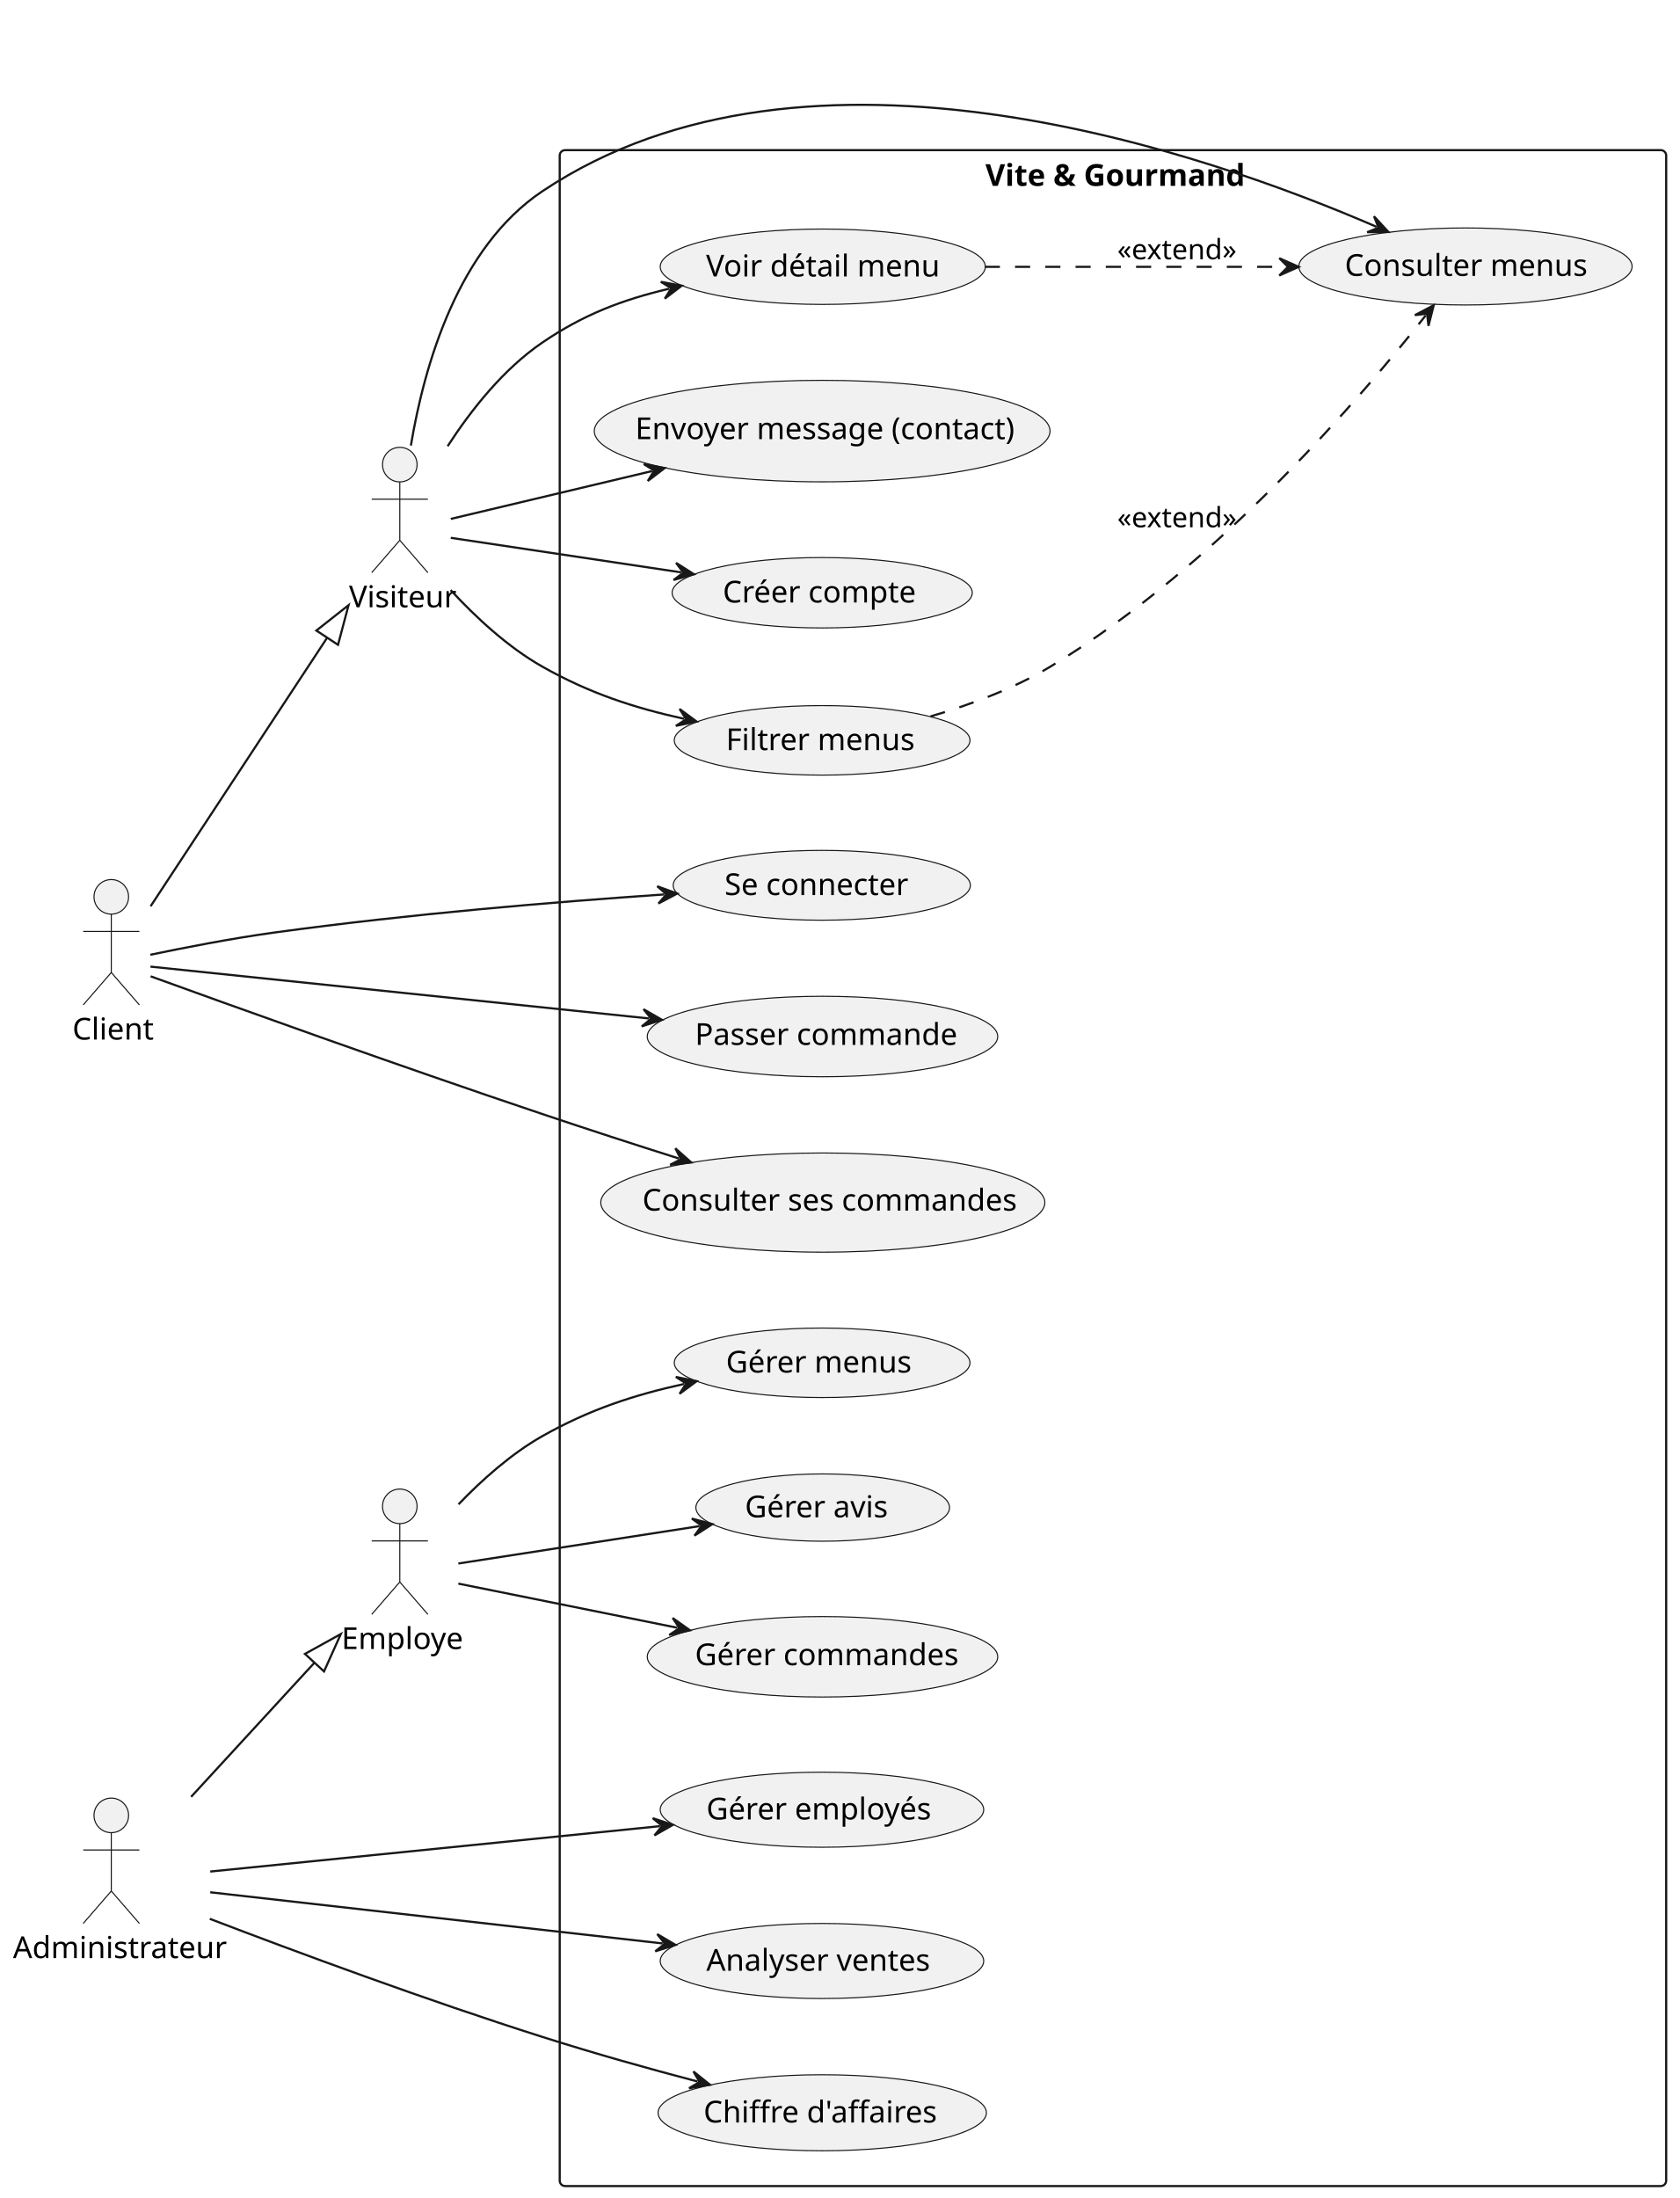
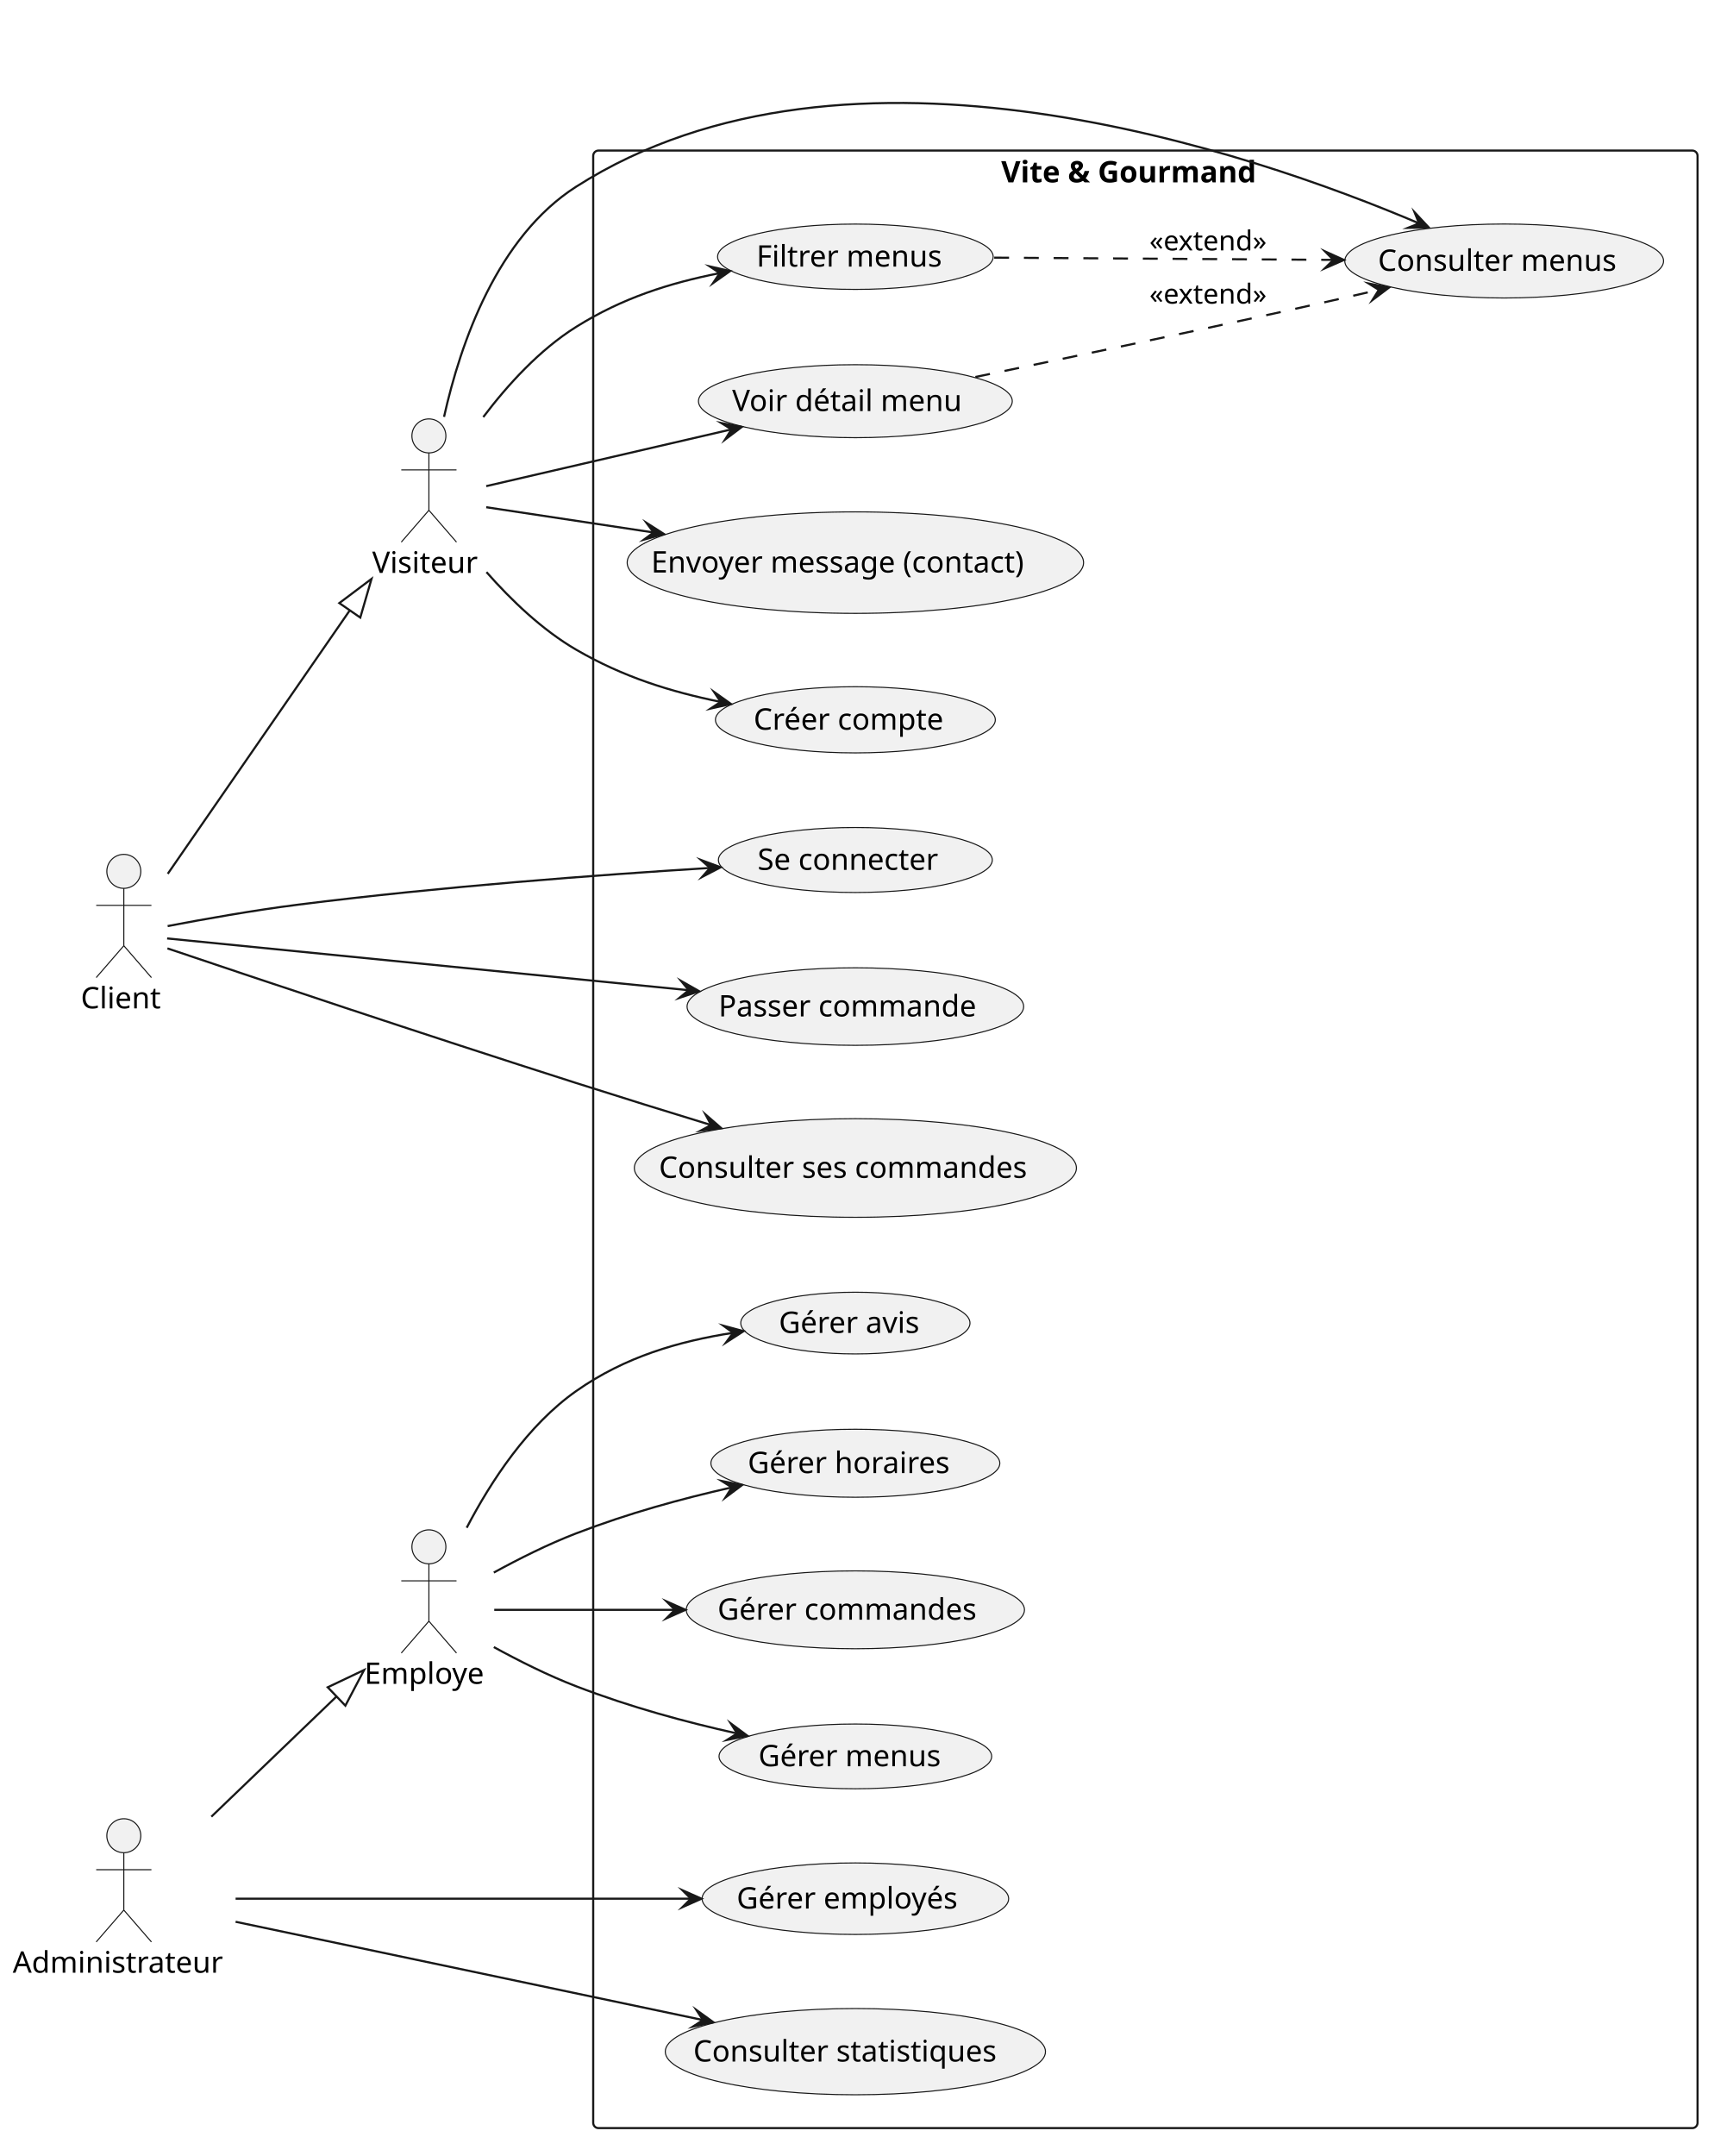
- <svg xmlns="http://www.w3.org/2000/svg" contentStyleType="text/css" height="1017px" preserveAspectRatio="none" style="width:777px;height:1017px;background:#FFFFFF;" version="1.1" viewBox="0 0 777 1017" width="777px" zoomAndPan="magnify">
+ <svg xmlns="http://www.w3.org/2000/svg" contentStyleType="text/css" data-diagram-type="DESCRIPTION" height="1015px" preserveAspectRatio="none" style="width:813px;height:1015px;background:#FFFFFF;" version="1.1" viewBox="0 0 813 1015" width="813px" zoomAndPan="magnify">
  <defs />
  <g>
-     <g id="cluster_Vite &amp; Gourmand">
-       <rect fill="none" height="942" rx="2.5" ry="2.5" style="stroke:#181818;stroke-width:1.0;" width="512" x="259" y="69.47" />
-       <text fill="#000000" font-family="sans-serif" font-size="14" font-weight="bold" lengthAdjust="spacing" textLength="118" x="456" y="86.003">Vite &amp; Gourmand</text>
+     <g class="cluster" data-qualified-name="Vite . Gourmand" data-source-line="17" id="ent0007">
+       <rect fill="none" height="931" rx="2.5" ry="2.5" style="stroke:#181818;stroke-width:1;" width="520.02" x="279.33" y="70.87" />
+       <text fill="#000000" font-family="sans-serif" font-size="14" font-weight="700" lengthAdjust="spacing" textLength="135.782" x="471.449" y="85.865">Vite &amp; Gourmand</text>
    </g>
-     <g id="elem_UC1">
-       <ellipse cx="678.12" cy="123.294" fill="#F1F1F1" rx="77.12" ry="17.824" style="stroke:#181818;stroke-width:0.5;" />
-       <text fill="#000000" font-family="sans-serif" font-size="14" lengthAdjust="spacing" textLength="107" x="622.278" y="127.656">Consulter menus</text>
+     <g class="entity" data-qualified-name="Vite . Gourmand.UC1" data-source-line="20" id="ent0008">
+       <ellipse cx="708.289" cy="122.872" fill="#F1F1F1" rx="75.059" ry="17.412" style="stroke:#181818;stroke-width:0.5;" />
+       <text fill="#000000" font-family="sans-serif" font-size="14" lengthAdjust="spacing" textLength="118.87" x="648.854" y="127.52">Consulter menus</text>
    </g>
-     <g id="elem_UC2">
-       <ellipse cx="380.428" cy="342.555" fill="#F1F1F1" rx="68.428" ry="16.085" style="stroke:#181818;stroke-width:0.5;" />
-       <text fill="#000000" font-family="sans-serif" font-size="14" lengthAdjust="spacing" textLength="83" x="335.928" y="347.072">Filtrer menus</text>
+     <g class="entity" data-qualified-name="Vite . Gourmand.UC2" data-source-line="21" id="ent0009">
+       <ellipse cx="402.784" cy="120.869" fill="#F1F1F1" rx="64.894" ry="15.379" style="stroke:#181818;stroke-width:0.5;" />
+       <text fill="#000000" font-family="sans-serif" font-size="14" lengthAdjust="spacing" textLength="93.188" x="356.19" y="125.517">Filtrer menus</text>
    </g>
-     <g id="elem_UC3">
-       <ellipse cx="380.726" cy="123.415" fill="#F1F1F1" rx="75.226" ry="17.445" style="stroke:#181818;stroke-width:0.5;" />
-       <text fill="#000000" font-family="sans-serif" font-size="14" lengthAdjust="spacing" textLength="102" x="326.726" y="127.932">Voir détail menu</text>
+     <g class="entity" data-qualified-name="Vite . Gourmand.UC3" data-source-line="22" id="ent0010">
+       <ellipse cx="402.783" cy="188.869" fill="#F1F1F1" rx="73.893" ry="17.179" style="stroke:#181818;stroke-width:0.5;" />
+       <text fill="#000000" font-family="sans-serif" font-size="14" lengthAdjust="spacing" textLength="116.033" x="344.767" y="193.517">Voir détail menu</text>
    </g>
-     <g id="elem_UC4">
-       <ellipse cx="380.442" cy="199.458" fill="#F1F1F1" rx="105.442" ry="23.488" style="stroke:#181818;stroke-width:0.5;" />
-       <text fill="#000000" font-family="sans-serif" font-size="14" lengthAdjust="spacing" textLength="173" x="293.942" y="203.187">Envoyer message (contact)</text>
+     <g class="entity" data-qualified-name="Vite . Gourmand.UC4" data-source-line="23" id="ent0011">
+       <ellipse cx="402.782" cy="264.87" fill="#F1F1F1" rx="107.452" ry="23.89" style="stroke:#181818;stroke-width:0.5;" />
+       <text fill="#000000" font-family="sans-serif" font-size="14" lengthAdjust="spacing" textLength="192.356" x="306.604" y="269.519">Envoyer message (contact)</text>
    </g>
-     <g id="elem_UC5">
-       <ellipse cx="380.457" cy="274.261" fill="#F1F1F1" rx="69.457" ry="16.291" style="stroke:#181818;stroke-width:0.5;" />
-       <text fill="#000000" font-family="sans-serif" font-size="14" lengthAdjust="spacing" textLength="86" x="334.457" y="278.778">Créer compte</text>
+     <g class="entity" data-qualified-name="Vite . Gourmand.UC5" data-source-line="24" id="ent0012">
+       <ellipse cx="402.784" cy="338.871" fill="#F1F1F1" rx="65.904" ry="15.581" style="stroke:#181818;stroke-width:0.5;" />
+       <text fill="#000000" font-family="sans-serif" font-size="14" lengthAdjust="spacing" textLength="95.853" x="354.857" y="343.519">Créer compte</text>
    </g>
-     <g id="elem_UC6">
-       <ellipse cx="380.269" cy="409.624" fill="#F1F1F1" rx="68.769" ry="16.154" style="stroke:#181818;stroke-width:0.5;" />
-       <text fill="#000000" font-family="sans-serif" font-size="14" lengthAdjust="spacing" textLength="84" x="335.269" y="414.14">Se connecter</text>
+     <g class="entity" data-qualified-name="Vite . Gourmand.UC6" data-source-line="27" id="ent0013">
+       <ellipse cx="402.776" cy="404.869" fill="#F1F1F1" rx="64.496" ry="15.299" style="stroke:#181818;stroke-width:0.5;" />
+       <text fill="#000000" font-family="sans-serif" font-size="14" lengthAdjust="spacing" textLength="92.128" x="356.712" y="409.518">Se connecter</text>
    </g>
-     <g id="elem_UC7">
-       <ellipse cx="380.597" cy="479.589" fill="#F1F1F1" rx="81.097" ry="18.619" style="stroke:#181818;stroke-width:0.5;" />
-       <text fill="#000000" font-family="sans-serif" font-size="14" lengthAdjust="spacing" textLength="117" x="321.584" y="483.468">Passer commande</text>
+     <g class="entity" data-qualified-name="Vite . Gourmand.UC7" data-source-line="28" id="ent0014">
+       <ellipse cx="402.776" cy="473.871" fill="#F1F1F1" rx="79.256" ry="18.251" style="stroke:#181818;stroke-width:0.5;" />
+       <text fill="#000000" font-family="sans-serif" font-size="14" lengthAdjust="spacing" textLength="128.919" x="338.316" y="478.52">Passer commande</text>
    </g>
-     <g id="elem_UC8">
-       <ellipse cx="380.741" cy="556.418" fill="#F1F1F1" rx="102.741" ry="22.948" style="stroke:#181818;stroke-width:0.5;" />
-       <text fill="#000000" font-family="sans-serif" font-size="14" lengthAdjust="spacing" textLength="167" x="297.241" y="560.147">Consulter ses commandes</text>
+     <g class="entity" data-qualified-name="Vite . Gourmand.UC8" data-source-line="29" id="ent0015">
+       <ellipse cx="402.782" cy="549.866" fill="#F1F1F1" rx="104.082" ry="23.216" style="stroke:#181818;stroke-width:0.5;" />
+       <text fill="#000000" font-family="sans-serif" font-size="14" lengthAdjust="spacing" textLength="185.015" x="310.274" y="554.515">Consulter ses commandes</text>
    </g>
-     <g id="elem_UC9">
-       <ellipse cx="380.597" cy="766.589" fill="#F1F1F1" rx="81.097" ry="18.619" style="stroke:#181818;stroke-width:0.5;" />
-       <text fill="#000000" font-family="sans-serif" font-size="14" lengthAdjust="spacing" textLength="117" x="321.584" y="770.468">Gérer commandes</text>
+     <g class="entity" data-qualified-name="Vite . Gourmand.UC9" data-source-line="32" id="ent0016">
+       <ellipse cx="402.778" cy="757.867" fill="#F1F1F1" rx="79.638" ry="18.328" style="stroke:#181818;stroke-width:0.5;" />
+       <text fill="#000000" font-family="sans-serif" font-size="14" lengthAdjust="spacing" textLength="129.821" x="337.867" y="762.516">Gérer commandes</text>
    </g>
-     <g id="elem_UC10">
-       <ellipse cx="380.428" cy="630.556" fill="#F1F1F1" rx="68.428" ry="16.085" style="stroke:#181818;stroke-width:0.5;" />
-       <text fill="#000000" font-family="sans-serif" font-size="14" lengthAdjust="spacing" textLength="83" x="335.928" y="635.072">Gérer menus</text>
+     <g class="entity" data-qualified-name="Vite . Gourmand.UC10" data-source-line="33" id="ent0017">
+       <ellipse cx="402.777" cy="826.87" fill="#F1F1F1" rx="64.198" ry="15.239" style="stroke:#181818;stroke-width:0.5;" />
+       <text fill="#000000" font-family="sans-serif" font-size="14" lengthAdjust="spacing" textLength="91.328" x="357.113" y="831.518">Gérer menus</text>
    </g>
-     <g id="elem_UC11">
-       <ellipse cx="380.691" cy="697.543" fill="#F1F1F1" rx="58.691" ry="15.573" style="stroke:#181818;stroke-width:0.5;" />
-       <text fill="#000000" font-family="sans-serif" font-size="14" lengthAdjust="spacing" textLength="66" x="344.691" y="702.059">Gérer avis</text>
+     <g class="entity" data-qualified-name="Vite . Gourmand.UC11" data-source-line="34" id="ent0018">
+       <ellipse cx="402.782" cy="622.874" fill="#F1F1F1" rx="53.972" ry="14.524" style="stroke:#181818;stroke-width:0.5;" />
+       <text fill="#000000" font-family="sans-serif" font-size="14" lengthAdjust="spacing" textLength="72.085" x="366.739" y="627.522">Gérer avis</text>
    </g>
-     <g id="elem_UC12">
-       <ellipse cx="380.353" cy="837.341" fill="#F1F1F1" rx="74.853" ry="17.37" style="stroke:#181818;stroke-width:0.5;" />
-       <text fill="#000000" font-family="sans-serif" font-size="14" lengthAdjust="spacing" textLength="101" x="326.853" y="841.857">Gérer employés</text>
+     <g class="entity" data-qualified-name="Vite . Gourmand.UC12" data-source-line="35" id="ent0019">
+       <ellipse cx="402.777" cy="688.865" fill="#F1F1F1" rx="68.027" ry="16.006" style="stroke:#181818;stroke-width:0.5;" />
+       <text fill="#000000" font-family="sans-serif" font-size="14" lengthAdjust="spacing" textLength="101.363" x="352.096" y="693.514">Gérer horaires</text>
    </g>
-     <g id="elem_UC13">
-       <ellipse cx="380.353" cy="907.341" fill="#F1F1F1" rx="74.853" ry="17.37" style="stroke:#181818;stroke-width:0.5;" />
-       <text fill="#000000" font-family="sans-serif" font-size="14" lengthAdjust="spacing" textLength="101" x="326.853" y="911.857">Analyser ventes</text>
+     <g class="entity" data-qualified-name="Vite . Gourmand.UC13" data-source-line="38" id="ent0020">
+       <ellipse cx="402.781" cy="893.866" fill="#F1F1F1" rx="72.181" ry="16.836" style="stroke:#181818;stroke-width:0.5;" />
+       <text fill="#000000" font-family="sans-serif" font-size="14" lengthAdjust="spacing" textLength="111.822" x="346.87" y="898.515">Gérer employés</text>
    </g>
-     <g id="elem_UC14">
-       <ellipse cx="380.476" cy="977.565" fill="#F1F1F1" rx="75.976" ry="17.595" style="stroke:#181818;stroke-width:0.5;" />
-       <text fill="#000000" font-family="sans-serif" font-size="14" lengthAdjust="spacing" textLength="104" x="325.547" y="982.066">Chiffre d'affaires</text>
+     <g class="entity" data-qualified-name="Vite . Gourmand.UC14" data-source-line="39" id="ent0021">
+       <ellipse cx="402.783" cy="965.875" fill="#F1F1F1" rx="89.523" ry="20.305" style="stroke:#181818;stroke-width:0.5;" />
+       <text fill="#000000" font-family="sans-serif" font-size="14" lengthAdjust="spacing" textLength="152.66" x="326.453" y="970.523">Consulter statistiques</text>
    </g>
-     <g id="elem_Visiteur">
-       <ellipse cx="185" cy="214.97" fill="#F1F1F1" rx="8" ry="8" style="stroke:#181818;stroke-width:0.5;" />
-       <path d="M185,222.97 L185,249.97 M172,230.97 L198,230.97 M185,249.97 L172,264.97 M185,249.97 L198,264.97 " fill="none" style="stroke:#181818;stroke-width:0.5;" />
-       <text fill="#000000" font-family="sans-serif" font-size="14" lengthAdjust="spacing" textLength="47" x="161.5" y="281.003">Visiteur</text>
+     <g class="entity" data-qualified-name="Visiteur" data-source-line="6" id="ent0001">
+       <ellipse cx="201.961" cy="205.22" fill="#F1F1F1" rx="8" ry="8" style="stroke:#181818;stroke-width:0.5;" />
+       <path d="M201.961,213.22 L201.961,240.22 M188.961,221.22 L214.961,221.22 M201.961,240.22 L188.961,255.22 M201.961,240.22 L214.961,255.22" fill="none" style="stroke:#181818;stroke-width:0.5;" />
+       <text fill="#000000" font-family="sans-serif" font-size="14" lengthAdjust="spacing" textLength="53.382" x="175.27" y="269.715">Visiteur</text>
    </g>
-     <g id="elem_Client">
-       <ellipse cx="51.5" cy="414.97" fill="#F1F1F1" rx="8" ry="8" style="stroke:#181818;stroke-width:0.5;" />
-       <path d="M51.5,422.97 L51.5,449.97 M38.5,430.97 L64.5,430.97 M51.5,449.97 L38.5,464.97 M51.5,449.97 L64.5,464.97 " fill="none" style="stroke:#181818;stroke-width:0.5;" />
-       <text fill="#000000" font-family="sans-serif" font-size="14" lengthAdjust="spacing" textLength="36" x="33.5" y="481.003">Client</text>
+     <g class="entity" data-qualified-name="Client" data-source-line="7" id="ent0002">
+       <ellipse cx="58.305" cy="410.22" fill="#F1F1F1" rx="8" ry="8" style="stroke:#181818;stroke-width:0.5;" />
+       <path d="M58.305,418.22 L58.305,445.22 M45.305,426.22 L71.305,426.22 M58.305,445.22 L45.305,460.22 M58.305,445.22 L71.305,460.22" fill="none" style="stroke:#181818;stroke-width:0.5;" />
+       <text fill="#000000" font-family="sans-serif" font-size="14" lengthAdjust="spacing" textLength="40.53" x="38.04" y="474.715">Client</text>
    </g>
-     <g id="elem_Employe">
-       <ellipse cx="185" cy="696.97" fill="#F1F1F1" rx="8" ry="8" style="stroke:#181818;stroke-width:0.5;" />
-       <path d="M185,704.97 L185,731.97 M172,712.97 L198,712.97 M185,731.97 L172,746.97 M185,731.97 L198,746.97 " fill="none" style="stroke:#181818;stroke-width:0.5;" />
-       <text fill="#000000" font-family="sans-serif" font-size="14" lengthAdjust="spacing" textLength="54" x="158" y="763.003">Employe</text>
+     <g class="entity" data-qualified-name="Employe" data-source-line="8" id="ent0003">
+       <ellipse cx="201.962" cy="728.22" fill="#F1F1F1" rx="8" ry="8" style="stroke:#181818;stroke-width:0.5;" />
+       <path d="M201.962,736.22 L201.962,763.22 M188.962,744.22 L214.962,744.22 M201.962,763.22 L188.962,778.22 M201.962,763.22 L214.962,778.22" fill="none" style="stroke:#181818;stroke-width:0.5;" />
+       <text fill="#000000" font-family="sans-serif" font-size="14" lengthAdjust="spacing" textLength="60.724" x="171.6" y="792.715">Employe</text>
    </g>
-     <g id="elem_Administrateur">
-       <ellipse cx="51.5" cy="839.97" fill="#F1F1F1" rx="8" ry="8" style="stroke:#181818;stroke-width:0.5;" />
-       <path d="M51.5,847.97 L51.5,874.97 M38.5,855.97 L64.5,855.97 M51.5,874.97 L38.5,889.97 M51.5,874.97 L64.5,889.97 " fill="none" style="stroke:#181818;stroke-width:0.5;" />
-       <text fill="#000000" font-family="sans-serif" font-size="14" lengthAdjust="spacing" textLength="91" x="6" y="906.003">Administrateur</text>
+     <g class="entity" data-qualified-name="Administrateur" data-source-line="9" id="ent0004">
+       <ellipse cx="58.302" cy="864.22" fill="#F1F1F1" rx="8" ry="8" style="stroke:#181818;stroke-width:0.5;" />
+       <path d="M58.302,872.22 L58.302,899.22 M45.302,880.22 L71.302,880.22 M58.302,899.22 L45.302,914.22 M58.302,899.22 L71.302,914.22" fill="none" style="stroke:#181818;stroke-width:0.5;" />
+       <text fill="#000000" font-family="sans-serif" font-size="14" lengthAdjust="spacing" textLength="104.603" x="6" y="928.715">Administrateur</text>
    </g>
-     <g id="link_Client_Visiteur">
-       <path d="M69.69,419.32 C93.15,383.64 125.36,334.65 151.4,295.05 " fill="none" id="Client-to-Visiteur" style="stroke:#181818;stroke-width:1.0;" />
-       <polygon fill="none" points="161.29,280.01,146.387,291.753,156.413,298.346,161.29,280.01" style="stroke:#181818;stroke-width:1.0;" />
+     <g class="link" data-entity-1="ent0002" data-entity-2="ent0001" data-link-type="extension" data-source-line="11" id="lnk5">
+       <path d="M79,411.37 C104.01,375.17 137.007,327.428 164.717,287.328" fill="none" id="Client-to-Visiteur" style="stroke:#181818;stroke-width:1;" />
+       <polygon fill="none" points="174.95,272.52,159.781,283.917,169.653,290.739,174.95,272.52" style="stroke:#181818;stroke-width:1;stroke-linejoin:miter;stroke-miterlimit:10;" />
    </g>
-     <g id="link_Administrateur_Employe">
-       <path d="M88.43,831.39 C110.33,807.58 125.643,790.917 145.523,769.307 " fill="none" id="Administrateur-to-Employe" style="stroke:#181818;stroke-width:1.0;" />
-       <polygon fill="none" points="157.71,756.06,141.108,765.245,149.939,773.369,157.71,756.06" style="stroke:#181818;stroke-width:1.0;" />
+     <g class="link" data-entity-1="ent0004" data-entity-2="ent0003" data-link-type="extension" data-source-line="12" id="lnk6">
+       <path d="M99.52,855.26 C122.42,833.27 137.626,818.677 158.476,798.657" fill="none" id="Administrateur-to-Employe" style="stroke:#181818;stroke-width:1;" />
+       <polygon fill="none" points="171.46,786.19,154.321,794.329,162.632,802.985,171.46,786.19" style="stroke:#181818;stroke-width:1;stroke-linejoin:miter;stroke-miterlimit:10;" />
    </g>
-     <g id="link_Visiteur_UC1">
-       <path d="M190.13,206.16 C196.37,168.78 212,114.53 251,88.47 C374.4,6 559.495,71.363 636.975,104.953 " fill="none" id="Visiteur-to-UC1" style="stroke:#181818;stroke-width:1.0;" />
-       <polygon fill="#181818" points="642.48,107.34,635.814,100.09,637.893,105.351,632.632,107.43,642.48,107.34" style="stroke:#181818;stroke-width:1.0;" />
+     <g class="link" data-entity-1="ent0001" data-entity-2="ent0008" data-link-type="dependency" data-source-line="46" id="lnk22">
+       <path d="M209.09,196.25 C216.91,161.22 234.19,111.56 271.33,87.87 C399.68,6 589.797,71.887 668.197,105.147" fill="none" id="Visiteur-to-UC1" style="stroke:#181818;stroke-width:1;" />
+       <polygon fill="#181818" points="672.8,107.1,666.077,99.903,668.197,105.147,662.953,107.267,672.8,107.1" style="stroke:#181818;stroke-width:1;stroke-linejoin:miter;stroke-miterlimit:10;" />
    </g>
-     <g id="link_Visiteur_UC2">
-       <path d="M208.52,273.02 C220.04,285.49 234.99,299.43 251,308.47 C272.8,320.79 293.341,327.479 316.531,332.589 " fill="none" id="Visiteur-to-UC2" style="stroke:#181818;stroke-width:1.0;" />
-       <polygon fill="#181818" points="322.39,333.88,314.462,328.037,317.507,332.804,312.74,335.85,322.39,333.88" style="stroke:#181818;stroke-width:1.0;" />
+     <g class="link" data-entity-1="ent0001" data-entity-2="ent0009" data-link-type="dependency" data-source-line="47" id="lnk23">
+       <path d="M227.56,196.35 C239.13,181.07 254.16,164.6 271.33,153.87 C293.02,140.31 315.115,133.281 338.915,128.571" fill="none" id="Visiteur-to-UC2" style="stroke:#181818;stroke-width:1;" />
+       <polygon fill="#181818" points="343.82,127.6,334.215,125.423,338.915,128.571,335.768,133.271,343.82,127.6" style="stroke:#181818;stroke-width:1;stroke-linejoin:miter;stroke-miterlimit:10;" />
    </g>
-     <g id="link_Visiteur_UC3">
-       <path d="M207.12,206.47 C218.14,189.46 233.07,170.67 251,158.47 C270.02,145.53 287.831,138.739 309.631,133.589 " fill="none" id="Visiteur-to-UC3" style="stroke:#181818;stroke-width:1.0;" />
-       <polygon fill="#181818" points="315.47,132.21,305.791,130.386,310.604,133.36,307.631,138.172,315.47,132.21" style="stroke:#181818;stroke-width:1.0;" />
+     <g class="link" data-entity-1="ent0001" data-entity-2="ent0010" data-link-type="dependency" data-source-line="48" id="lnk24">
+       <path d="M228.96,228.86 C259.38,221.82 305.649,211.118 344.429,202.138" fill="none" id="Visiteur-to-UC3" style="stroke:#181818;stroke-width:1;" />
+       <polygon fill="#181818" points="349.3,201.01,339.63,199.143,344.429,202.138,341.434,206.937,349.3,201.01" style="stroke:#181818;stroke-width:1;stroke-linejoin:miter;stroke-miterlimit:10;" />
    </g>
-     <g id="link_Visiteur_UC4">
-       <path d="M208.58,240.1 C232.8,234.34 266.693,226.288 301.753,217.948 " fill="none" id="Visiteur-to-UC4" style="stroke:#181818;stroke-width:1.0;" />
-       <polygon fill="#181818" points="307.59,216.56,297.909,214.751,302.726,217.717,299.76,222.534,307.59,216.56" style="stroke:#181818;stroke-width:1.0;" />
+     <g class="link" data-entity-1="ent0001" data-entity-2="ent0011" data-link-type="dependency" data-source-line="49" id="lnk25">
+       <path d="M228.96,238.79 C250.43,242.03 277.286,246.084 307.766,250.684" fill="none" id="Visiteur-to-UC4" style="stroke:#181818;stroke-width:1;" />
+       <polygon fill="#181818" points="312.71,251.43,304.408,246.132,307.766,250.684,303.214,254.042,312.71,251.43" style="stroke:#181818;stroke-width:1;stroke-linejoin:miter;stroke-miterlimit:10;" />
    </g>
-     <g id="link_Visiteur_UC5">
-       <path d="M208.58,248.85 C235.99,252.96 277.336,259.161 315.226,264.841 " fill="none" id="Visiteur-to-UC5" style="stroke:#181818;stroke-width:1.0;" />
-       <polygon fill="#181818" points="321.16,265.73,312.853,260.44,316.215,264.989,311.666,268.351,321.16,265.73" style="stroke:#181818;stroke-width:1.0;" />
+     <g class="link" data-entity-1="ent0001" data-entity-2="ent0012" data-link-type="dependency" data-source-line="50" id="lnk26">
+       <path d="M229.07,269.32 C240.68,282.5 255.35,296.59 271.33,305.87 C293.45,318.71 315.611,325.613 339.341,330.443" fill="none" id="Visiteur-to-UC5" style="stroke:#181818;stroke-width:1;" />
+       <polygon fill="#181818" points="344.24,331.44,336.219,325.725,339.341,330.443,334.623,333.565,344.24,331.44" style="stroke:#181818;stroke-width:1;stroke-linejoin:miter;stroke-miterlimit:10;" />
    </g>
-     <g id="link_Client_UC6">
-       <path d="M69.58,441.76 C84.63,438.61 107.18,434.19 127,431.47 C189.99,422.83 256.334,417.339 307.394,413.849 " fill="none" id="Client-to-UC6" style="stroke:#181818;stroke-width:1.0;" />
-       <polygon fill="#181818" points="313.38,413.44,304.128,410.063,308.392,413.781,304.674,418.044,313.38,413.44" style="stroke:#181818;stroke-width:1.0;" />
+     <g class="link" data-entity-1="ent0002" data-entity-2="ent0013" data-link-type="dependency" data-source-line="52" id="lnk27">
+       <path d="M78.94,435.98 C95.36,432.84 119.43,428.54 140.6,425.87 C208.3,417.34 281.34,411.9 334.36,408.61" fill="none" id="Client-to-UC6" style="stroke:#181818;stroke-width:1;" />
+       <polygon fill="#181818" points="339.35,408.3,330.12,404.865,334.36,408.61,330.615,412.85,339.35,408.3" style="stroke:#181818;stroke-width:1;stroke-linejoin:miter;stroke-miterlimit:10;" />
    </g>
-     <g id="link_Client_UC7">
-       <path d="M69.62,447.25 C112.99,451.76 223.212,463.219 300.342,471.24 " fill="none" id="Client-to-UC7" style="stroke:#181818;stroke-width:1.0;" />
-       <polygon fill="#181818" points="306.31,471.86,297.772,466.951,301.337,471.343,296.945,474.908,306.31,471.86" style="stroke:#181818;stroke-width:1.0;" />
+     <g class="link" data-entity-1="ent0002" data-entity-2="ent0014" data-link-type="dependency" data-source-line="53" id="lnk28">
+       <path d="M78.7,441.8 C126.03,446.49 244.445,458.246 324.305,466.176" fill="none" id="Client-to-UC7" style="stroke:#181818;stroke-width:1;" />
+       <polygon fill="#181818" points="329.28,466.67,320.719,461.8,324.305,466.176,319.929,469.761,329.28,466.67" style="stroke:#181818;stroke-width:1;stroke-linejoin:miter;stroke-miterlimit:10;" />
    </g>
-     <g id="link_Client_UC8">
-       <path d="M69.7,451.73 C104.04,464.19 183.62,492.85 251,515.47 C273.42,523 292.431,529.157 314.161,536.047 " fill="none" id="Client-to-UC8" style="stroke:#181818;stroke-width:1.0;" />
-       <polygon fill="#181818" points="319.88,537.86,312.51,531.327,315.114,536.349,310.092,538.953,319.88,537.86" style="stroke:#181818;stroke-width:1.0;" />
+     <g class="link" data-entity-1="ent0002" data-entity-2="ent0015" data-link-type="dependency" data-source-line="54" id="lnk29">
+       <path d="M78.84,446.48 C116.17,459.06 200.22,487.23 271.33,509.87 C293.56,516.95 313.219,523.038 334.868,529.658" fill="none" id="Client-to-UC8" style="stroke:#181818;stroke-width:1;" />
+       <polygon fill="#181818" points="339.65,531.12,332.213,524.663,334.868,529.658,329.874,532.313,339.65,531.12" style="stroke:#181818;stroke-width:1;stroke-linejoin:miter;stroke-miterlimit:10;" />
    </g>
-     <g id="link_Employe_UC9">
-       <path d="M212.1,732.73 C239.43,738.24 277.438,745.893 313.418,753.153 " fill="none" id="Employe-to-UC9" style="stroke:#181818;stroke-width:1.0;" />
-       <polygon fill="#181818" points="319.3,754.34,311.269,748.639,314.399,753.351,309.687,756.481,319.3,754.34" style="stroke:#181818;stroke-width:1.0;" />
+     <g class="link" data-entity-1="ent0003" data-entity-2="ent0016" data-link-type="dependency" data-source-line="56" id="lnk30">
+       <path d="M232.73,757.87 C256.56,757.87 286.12,757.87 317.8,757.87" fill="none" id="Employe-to-UC9" style="stroke:#181818;stroke-width:1;" />
+       <polygon fill="#181818" points="322.8,757.87,313.8,753.87,317.8,757.87,313.8,761.87,322.8,757.87" style="stroke:#181818;stroke-width:1;stroke-linejoin:miter;stroke-miterlimit:10;" />
    </g>
-     <g id="link_Employe_UC10">
-       <path d="M212.17,696.04 C223.12,684.64 236.63,672.59 251,664.47 C272.8,652.15 293.341,645.461 316.531,640.351 " fill="none" id="Employe-to-UC10" style="stroke:#181818;stroke-width:1.0;" />
-       <polygon fill="#181818" points="322.39,639.06,312.74,637.09,317.507,640.136,314.462,644.903,322.39,639.06" style="stroke:#181818;stroke-width:1.0;" />
+     <g class="link" data-entity-1="ent0003" data-entity-2="ent0017" data-link-type="dependency" data-source-line="57" id="lnk31">
+       <path d="M232.53,775.41 C244.31,781.86 258.18,788.83 271.33,793.87 C297.28,803.83 322.421,810.567 347.111,816.097" fill="none" id="Employe-to-UC10" style="stroke:#181818;stroke-width:1;" />
+       <polygon fill="#181818" points="351.99,817.19,344.082,811.32,347.111,816.097,342.333,819.126,351.99,817.19" style="stroke:#181818;stroke-width:1;stroke-linejoin:miter;stroke-miterlimit:10;" />
    </g>
-     <g id="link_Employe_UC11">
-       <path d="M212.1,723.42 C242.12,718.77 286.161,711.939 323.711,706.119 " fill="none" id="Employe-to-UC11" style="stroke:#181818;stroke-width:1.0;" />
-       <polygon fill="#181818" points="329.64,705.2,320.134,702.626,324.699,705.966,321.359,710.531,329.64,705.2" style="stroke:#181818;stroke-width:1.0;" />
+     <g class="link" data-entity-1="ent0003" data-entity-2="ent0018" data-link-type="dependency" data-source-line="58" id="lnk32">
+       <path d="M219.76,719.24 C231.23,697.23 248.5,670.92 271.33,654.87 C294.32,638.71 319.629,631.439 345.209,627.459" fill="none" id="Employe-to-UC11" style="stroke:#181818;stroke-width:1;" />
+       <polygon fill="#181818" points="350.15,626.69,340.642,624.121,345.209,627.459,341.872,632.026,350.15,626.69" style="stroke:#181818;stroke-width:1;stroke-linejoin:miter;stroke-miterlimit:10;" />
    </g>
-     <g id="link_Administrateur_UC12">
-       <path d="M97.28,865.95 C152.56,860.37 241.13,851.433 305.42,844.943 " fill="none" id="Administrateur-to-UC12" style="stroke:#181818;stroke-width:1.0;" />
-       <polygon fill="#181818" points="311.39,844.34,302.034,841.264,306.415,844.842,302.837,849.224,311.39,844.34" style="stroke:#181818;stroke-width:1.0;" />
+     <g class="link" data-entity-1="ent0003" data-entity-2="ent0019" data-link-type="dependency" data-source-line="59" id="lnk33">
+       <path d="M232.53,740.33 C244.31,733.88 258.18,726.91 271.33,721.87 C296.41,712.25 320.404,705.716 344.604,700.226" fill="none" id="Employe-to-UC12" style="stroke:#181818;stroke-width:1;" />
+       <polygon fill="#181818" points="349.48,699.12,339.818,697.21,344.604,700.226,341.588,705.012,349.48,699.12" style="stroke:#181818;stroke-width:1;stroke-linejoin:miter;stroke-miterlimit:10;" />
    </g>
-     <g id="link_Administrateur_UC13">
-       <path d="M97.28,875.54 C152.91,881.83 242.338,891.945 306.648,899.225 " fill="none" id="Administrateur-to-UC13" style="stroke:#181818;stroke-width:1.0;" />
-       <polygon fill="#181818" points="312.61,899.9,304.117,894.913,307.642,899.338,303.217,902.862,312.61,899.9" style="stroke:#181818;stroke-width:1.0;" />
+     <g class="link" data-entity-1="ent0004" data-entity-2="ent0020" data-link-type="dependency" data-source-line="61" id="lnk34">
+       <path d="M110.94,893.87 C169.34,893.87 259.8,893.87 325.32,893.87" fill="none" id="Administrateur-to-UC13" style="stroke:#181818;stroke-width:1;" />
+       <polygon fill="#181818" points="330.32,893.87,321.32,889.87,325.32,893.87,321.32,897.87,330.32,893.87" style="stroke:#181818;stroke-width:1;stroke-linejoin:miter;stroke-miterlimit:10;" />
    </g>
-     <g id="link_Administrateur_UC14">
-       <path d="M97.08,887.83 C137.07,903.12 197.53,925.52 251,942.47 C276.35,950.5 299.048,956.853 322.758,963.093 " fill="none" id="Administrateur-to-UC14" style="stroke:#181818;stroke-width:1.0;" />
-       <polygon fill="#181818" points="328.56,964.62,320.874,958.461,323.725,963.347,318.838,966.198,328.56,964.62" style="stroke:#181818;stroke-width:1.0;" />
+     <g class="link" data-entity-1="ent0004" data-entity-2="ent0021" data-link-type="dependency" data-source-line="62" id="lnk35">
+       <path d="M110.94,904.73 C171.02,917.36 265.427,937.201 331.007,950.991" fill="none" id="Administrateur-to-UC14" style="stroke:#181818;stroke-width:1;" />
+       <polygon fill="#181818" points="335.9,952.02,327.916,946.254,331.007,950.991,326.269,954.082,335.9,952.02" style="stroke:#181818;stroke-width:1;stroke-linejoin:miter;stroke-miterlimit:10;" />
    </g>
-     <g id="link_UC2_UC1">
-       <path d="M430.56,331.49 C448.76,326.16 469.08,318.66 486,308.47 C563.71,261.68 630.945,182.431 659.725,145.931 " fill="none" id="UC2-to-UC1" style="stroke:#181818;stroke-width:1.0;stroke-dasharray:7.0,7.0;" />
-       <polygon fill="#181818" points="663.44,141.22,654.726,145.811,660.344,145.146,661.009,150.764,663.44,141.22" style="stroke:#181818;stroke-width:1.0;" />
-       <text fill="#000000" font-family="sans-serif" font-size="13" lengthAdjust="spacing" textLength="53" x="517" y="243.965">«extend»</text>
+     <g class="link" data-entity-1="ent0009" data-entity-2="ent0008" data-link-type="dependency" data-source-line="68" id="lnk36">
+       <path d="M468.15,121.29 C516.35,121.61 577.39,122.017 627.86,122.347" fill="none" id="UC2-to-UC1" style="stroke:#181818;stroke-width:1;stroke-dasharray:7,7;" />
+       <polygon fill="#181818" points="632.86,122.38,623.886,118.321,627.86,122.347,623.834,126.321,632.86,122.38" style="stroke:#181818;stroke-width:1;stroke-linejoin:miter;stroke-miterlimit:10;" />
+       <text fill="#000000" font-family="sans-serif" font-size="13" lengthAdjust="spacing" textLength="61.185" x="541.23" y="117.877">«extend»</text>
    </g>
-     <g id="link_UC3_UC1">
-       <path d="M455.69,123.47 C500.05,123.47 550.3,123.47 594.98,123.47 " fill="none" id="UC3-to-UC1" style="stroke:#181818;stroke-width:1.0;stroke-dasharray:7.0,7.0;" />
-       <polygon fill="#181818" points="600.98,123.47,591.98,119.47,595.98,123.47,591.98,127.47,600.98,123.47" style="stroke:#181818;stroke-width:1.0;" />
-       <text fill="#000000" font-family="sans-serif" font-size="13" lengthAdjust="spacing" textLength="53" x="517" y="119.965">«extend»</text>
+     <g class="link" data-entity-1="ent0010" data-entity-2="ent0008" data-link-type="dependency" data-source-line="69" id="lnk37">
+       <path d="M459.29,177.48 C499.34,169.18 554.68,157.58 603.23,146.87 C619.8,143.22 632.938,140.235 649.258,136.465" fill="none" id="UC3-to-UC1" style="stroke:#181818;stroke-width:1;stroke-dasharray:7,7;" />
+       <polygon fill="#181818" points="654.13,135.34,644.461,133.468,649.258,136.465,646.261,141.263,654.13,135.34" style="stroke:#181818;stroke-width:1;stroke-linejoin:miter;stroke-miterlimit:10;" />
+       <text fill="#000000" font-family="sans-serif" font-size="13" lengthAdjust="spacing" textLength="61.185" x="541.23" y="142.937">«extend»</text>
    </g>
  </g>
</svg>
